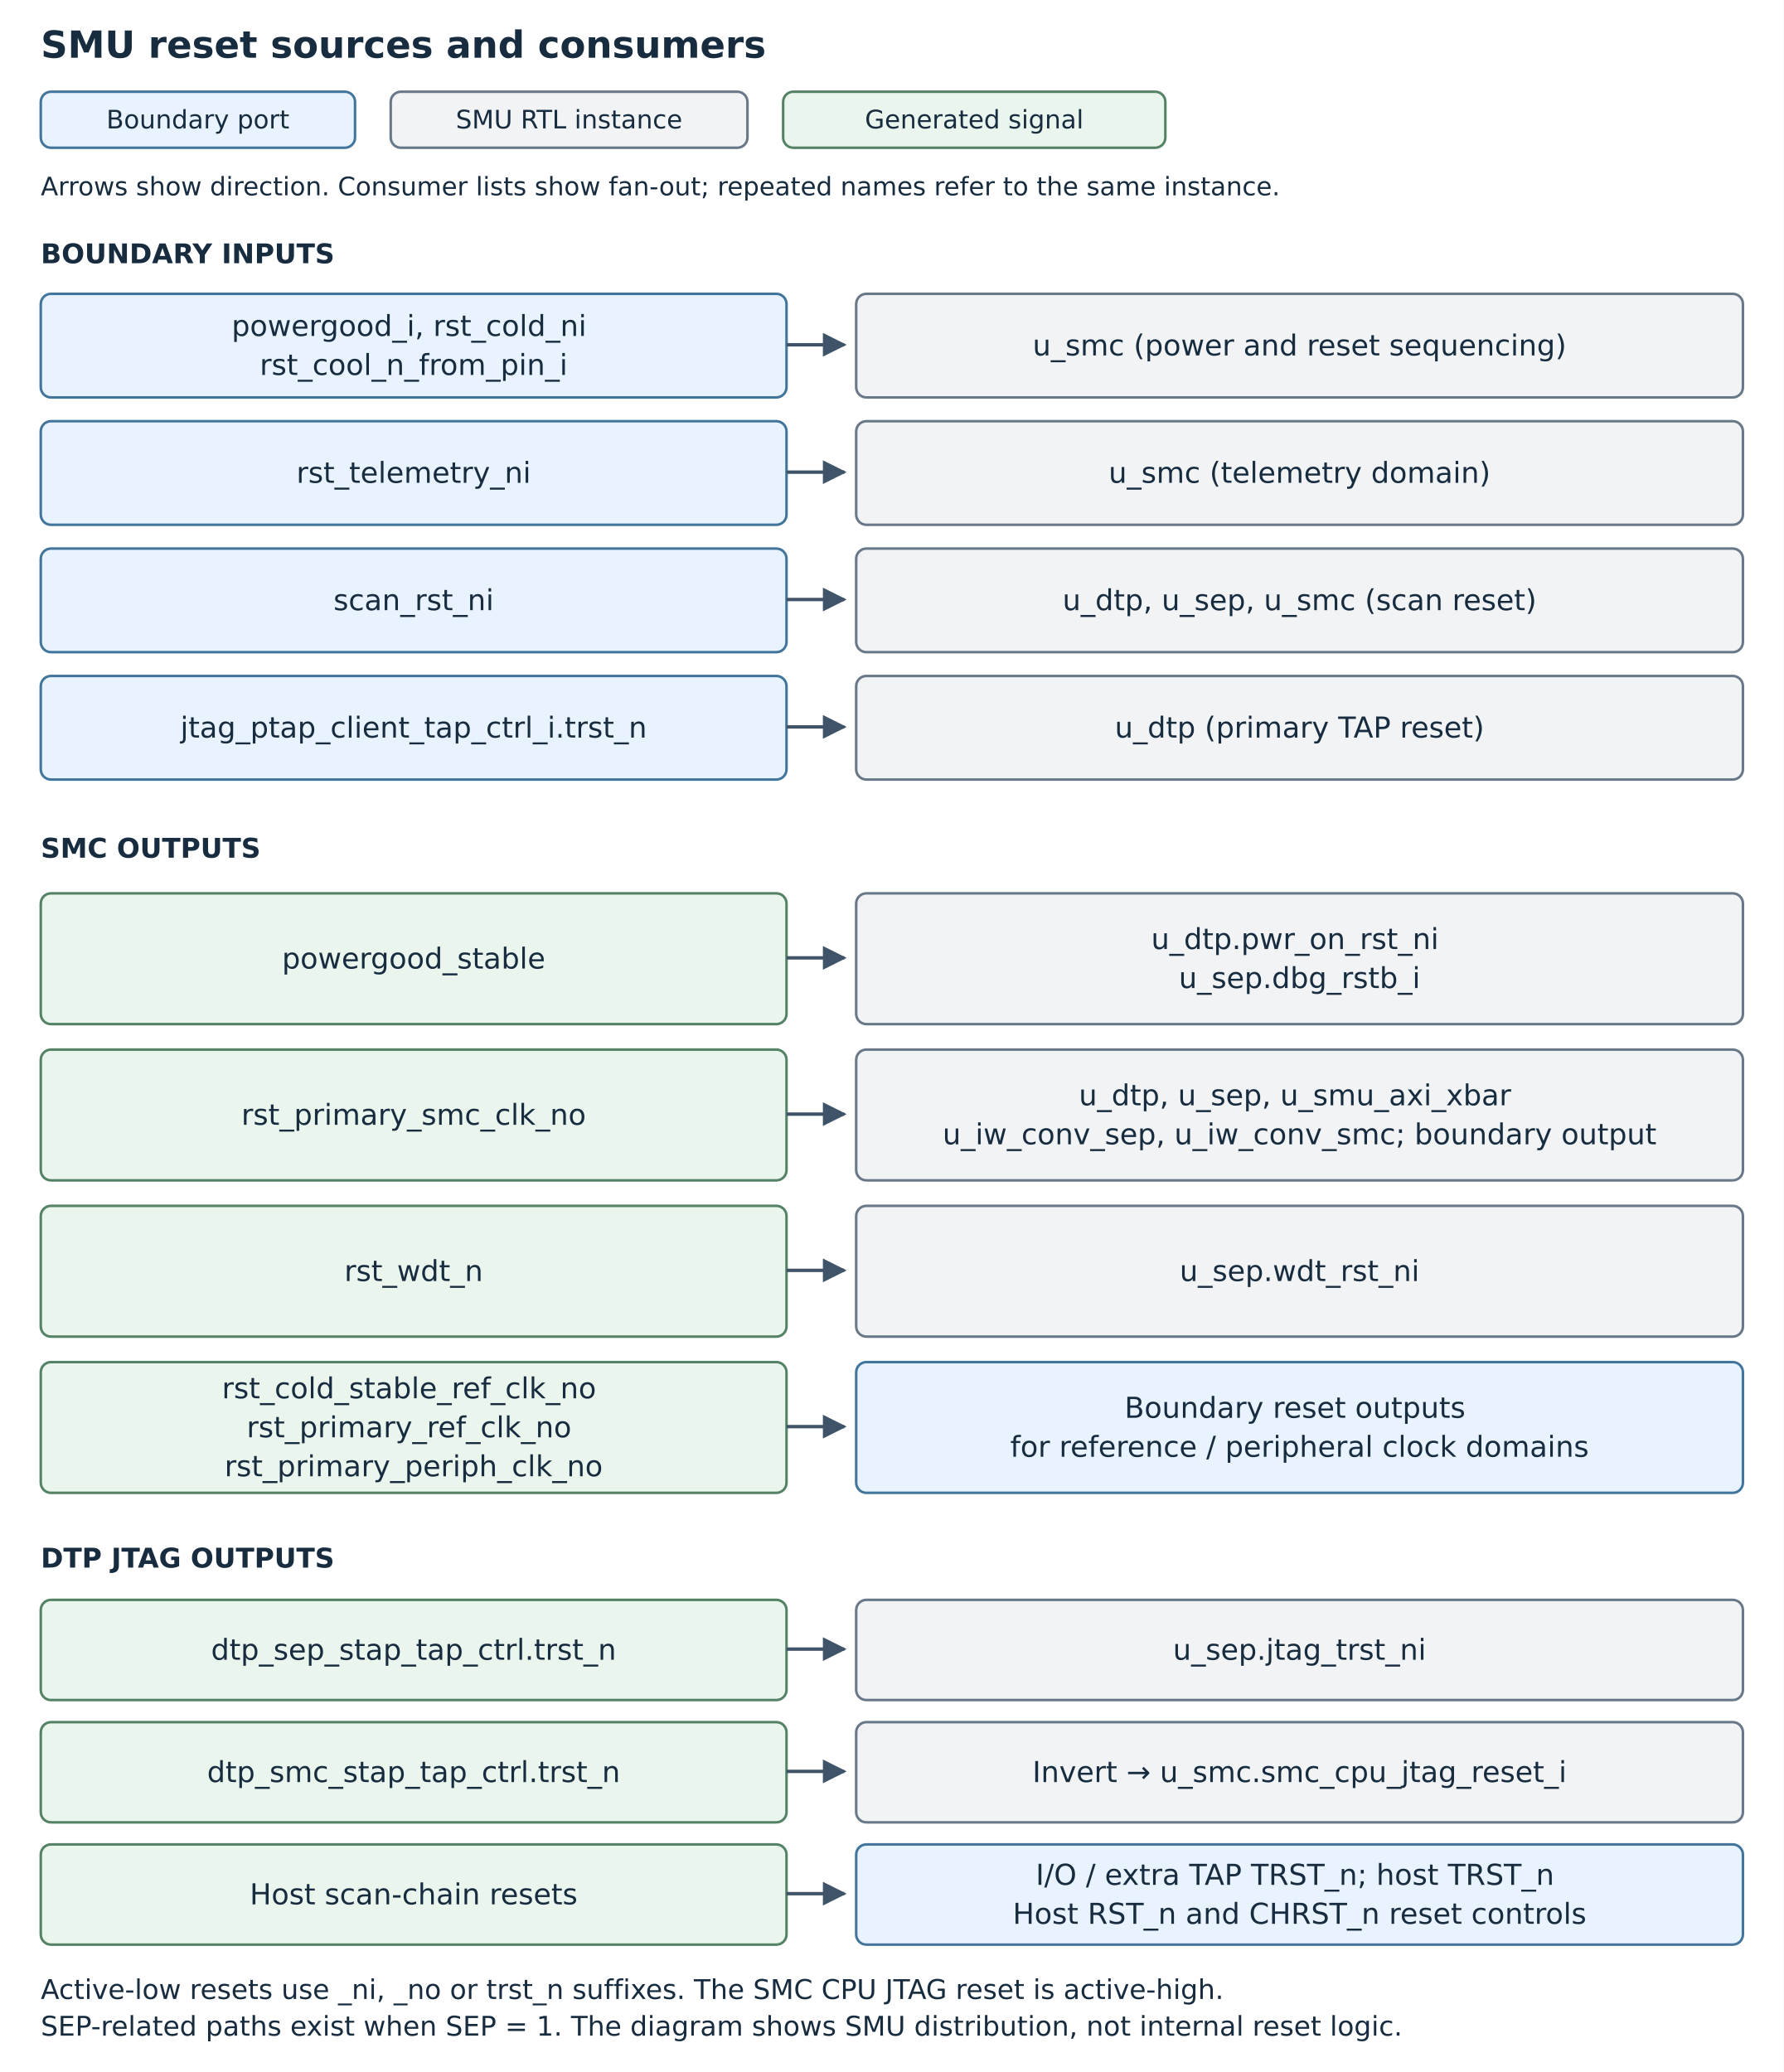
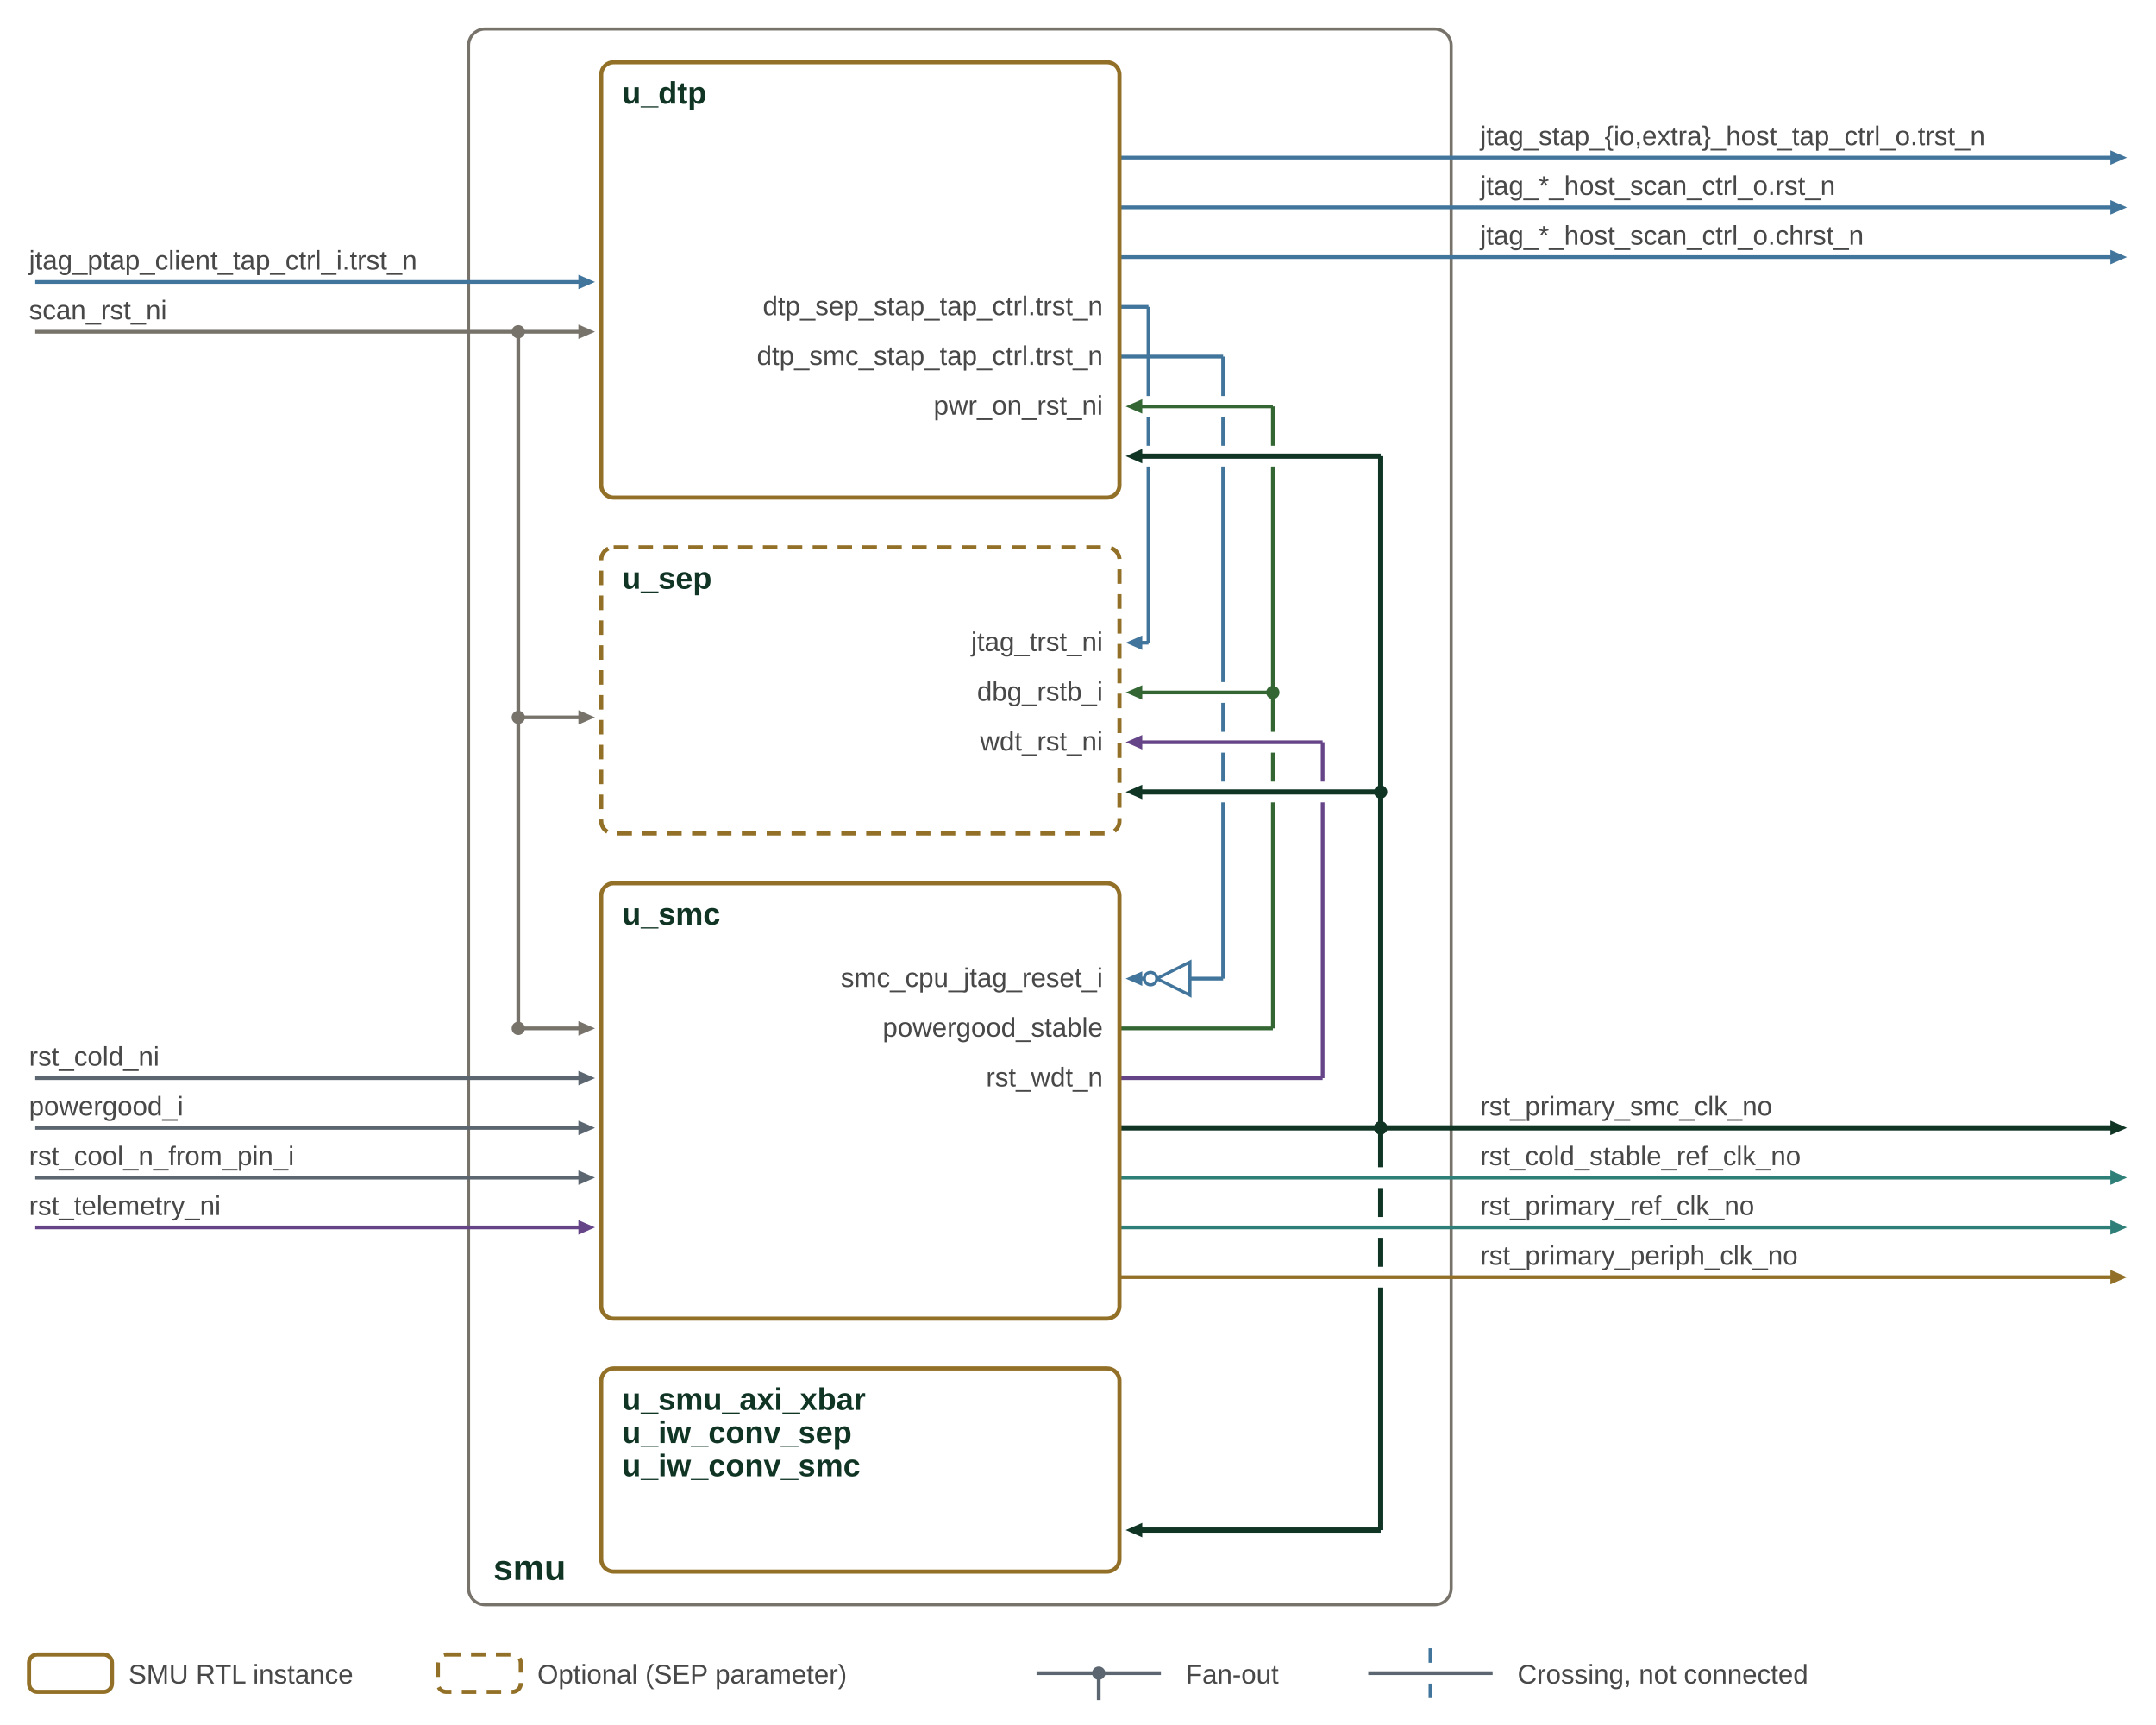
- <svg xmlns="http://www.w3.org/2000/svg" width="1050" height="1220" viewBox="0 0 1050 1220" role="img" aria-labelledby="title desc">
+ <svg xmlns="http://www.w3.org/2000/svg" width="1040" height="832" viewBox="0 0 1040 832" role="img" aria-labelledby="title desc">
  <defs>
-     <marker id="arrow" viewBox="0 0 10 10" refX="9" refY="5" markerWidth="7" markerHeight="7" orient="auto-start-reverse">
-       <path d="M 0 0 L 10 5 L 0 10 Z" fill="#405469" />
+     <marker id="ae" markerUnits="userSpaceOnUse" markerWidth="10" markerHeight="9" refX="7" refY="4.5" orient="auto">
+       <path d="M0,0 L10,4.5 L0,9 Z" fill="#103525" />
    </marker>
+     <marker id="as" markerUnits="userSpaceOnUse" markerWidth="10" markerHeight="9" refX="3" refY="4.5" orient="auto">
+       <path d="M10,0 L0,4.5 L10,9 Z" fill="#103525" />
+     </marker>
+     <marker id="ge" markerUnits="userSpaceOnUse" markerWidth="8" markerHeight="7" refX="5" refY="3.5" orient="auto">
+       <path d="M0,0 L8,3.5 L0,7 Z" fill="#5b6670" />
+     </marker>
+     <marker id="gs" markerUnits="userSpaceOnUse" markerWidth="8" markerHeight="7" refX="3" refY="3.5" orient="auto">
+       <path d="M8,0 L0,3.5 L8,7 Z" fill="#5b6670" />
+     </marker>
+     <marker id="je" markerUnits="userSpaceOnUse" markerWidth="8" markerHeight="7" refX="5" refY="3.5" orient="auto">
+       <path d="M0,0 L8,3.5 L0,7 Z" fill="#42759b" />
+     </marker>
+     <marker id="js" markerUnits="userSpaceOnUse" markerWidth="8" markerHeight="7" refX="3" refY="3.5" orient="auto">
+       <path d="M8,0 L0,3.5 L8,7 Z" fill="#42759b" />
+     </marker>
+     <marker id="m-smu" markerUnits="userSpaceOnUse" markerWidth="8" markerHeight="7" refX="5" refY="3.5" orient="auto">
+       <path d="M0,0 L8,3.5 L0,7 Z" fill="#103525" />
+     </marker>
+     <marker id="m-ref" markerUnits="userSpaceOnUse" markerWidth="8" markerHeight="7" refX="5" refY="3.5" orient="auto">
+       <path d="M0,0 L8,3.5 L0,7 Z" fill="#2f7f79" />
+     </marker>
+     <marker id="m-per" markerUnits="userSpaceOnUse" markerWidth="8" markerHeight="7" refX="5" refY="3.5" orient="auto">
+       <path d="M0,0 L8,3.5 L0,7 Z" fill="#937027" />
+     </marker>
+     <marker id="m-tel" markerUnits="userSpaceOnUse" markerWidth="8" markerHeight="7" refX="5" refY="3.5" orient="auto">
+       <path d="M0,0 L8,3.5 L0,7 Z" fill="#664488" />
+     </marker>
+     <marker id="m-wdt" markerUnits="userSpaceOnUse" markerWidth="8" markerHeight="7" refX="5" refY="3.5" orient="auto">
+       <path d="M0,0 L8,3.5 L0,7 Z" fill="#77736b" />
+     </marker>
+     <marker id="m-rosc" markerUnits="userSpaceOnUse" markerWidth="8" markerHeight="7" refX="5" refY="3.5" orient="auto">
+       <path d="M0,0 L8,3.5 L0,7 Z" fill="#336633" />
+     </marker>
+     <marker id="m-jtag" markerUnits="userSpaceOnUse" markerWidth="8" markerHeight="7" refX="5" refY="3.5" orient="auto">
+       <path d="M0,0 L8,3.5 L0,7 Z" fill="#42759b" />
+     </marker>
+     <marker id="m-spi" markerUnits="userSpaceOnUse" markerWidth="8" markerHeight="7" refX="5" refY="3.5" orient="auto">
+       <path d="M0,0 L8,3.5 L0,7 Z" fill="#5b6670" />
+     </marker>
+     <marker id="m-slate" markerUnits="userSpaceOnUse" markerWidth="8" markerHeight="7" refX="5" refY="3.5" orient="auto">
+       <path d="M0,0 L8,3.5 L0,7 Z" fill="#5b6670" />
+     </marker>
+     <marker id="m-pg" markerUnits="userSpaceOnUse" markerWidth="8" markerHeight="7" refX="5" refY="3.5" orient="auto">
+       <path d="M0,0 L8,3.5 L0,7 Z" fill="#336633" />
+     </marker>
+     <style>
+ text { font-family: Arial, sans-serif; font-size: 15px; fill: #484848; }
+ .t { fill: #484848; }
+ .b { font-size: 17px; font-weight: bold; fill: #103525; }
+ .bs { font-size: 15px; font-weight: bold; fill: #103525; }
+ .h { font-size: 22px; font-weight: bold; fill: #103525; }
+ .s { font-size: 13px; fill: #484848; }
+ .si { font-size: 13px; font-style: italic; fill: #484848; }
+ .pmt { font-size: 12px; font-weight: bold; fill: #ffffff; }
+ .pst { font-size: 12px; font-weight: bold; fill: #103525; }
+ .pjt { font-size: 12px; font-weight: bold; fill: #1d4b6e; }
+ .pct { font-size: 12px; font-weight: bold; fill: #1f5c57; }
+ .pm { fill: #103525; stroke: #103525; stroke-width: 1.2; }
+ .ps { fill: #ffffff; stroke: #103525; stroke-width: 1.2; }
+ .pj { fill: #e8f3ff; stroke: #42759b; stroke-width: 1.2; }
+ .pc { fill: #d9f0ee; stroke: #2f7f79; stroke-width: 1.2; }
+ .smu { fill: #ffffff; stroke: #77736b; stroke-width: 1.5; }
+ .network { fill: #e8f0e8; stroke: #336633; stroke-width: 2; }
+ .fabric { fill: #fff0cc; stroke: #937027; stroke-width: 2; }
+ .core { fill: #ffffff; stroke: #937027; stroke-width: 2; }
+ .future { fill: #ffffff; stroke: #937027; stroke-width: 2; }
+ .nostroke { stroke: none; }
+ .fut { fill: none; stroke-dasharray: 7 5; }
+ .opt { stroke-dasharray: 7 5; }
+ .hatch { fill: none; stroke: #103525; stroke-opacity: 0.16; stroke-width: 1.2; }
+ .external { fill: #f2f2f2; stroke: #77736b; stroke-width: 1.5; }
+ .axi { fill: none; stroke: #103525; stroke-width: 2.5; marker-start: url(#as); marker-end: url(#ae); }
+ .axio { fill: none; stroke: #103525; stroke-width: 2.5; stroke-dasharray: 8 5; marker-start: url(#as); marker-end: url(#ae); }
+ .sig { fill: none; stroke: #5b6670; stroke-width: 1.5; marker-start: url(#gs); marker-end: url(#ge); }
+ .sigo { fill: none; stroke: #5b6670; stroke-width: 1.5; marker-end: url(#ge); }
+ .jtag { fill: none; stroke: #42759b; stroke-width: 1.8; marker-end: url(#je); }
+ .jtagb { fill: none; stroke: #42759b; stroke-width: 1.8; marker-start: url(#js); marker-end: url(#je); }
+ .sigplain { fill: none; stroke: #5b6670; stroke-width: 1.5; }
+ .n-smu { fill: none; stroke: #103525; stroke-width: 2.5; }
+ .a-smu { fill: none; stroke: #103525; stroke-width: 2.5; marker-end: url(#m-smu); }
+ .n-ref { fill: none; stroke: #2f7f79; stroke-width: 1.8; }
+ .a-ref { fill: none; stroke: #2f7f79; stroke-width: 1.8; marker-end: url(#m-ref); }
+ .n-per { fill: none; stroke: #937027; stroke-width: 1.8; }
+ .a-per { fill: none; stroke: #937027; stroke-width: 1.8; marker-end: url(#m-per); }
+ .n-tel { fill: none; stroke: #664488; stroke-width: 1.8; }
+ .a-tel { fill: none; stroke: #664488; stroke-width: 1.8; marker-end: url(#m-tel); }
+ .n-wdt { fill: none; stroke: #77736b; stroke-width: 1.8; }
+ .a-wdt { fill: none; stroke: #77736b; stroke-width: 1.8; marker-end: url(#m-wdt); }
+ .n-rosc { fill: none; stroke: #336633; stroke-width: 1.8; }
+ .a-rosc { fill: none; stroke: #336633; stroke-width: 1.8; marker-end: url(#m-rosc); }
+ .n-jtag { fill: none; stroke: #42759b; stroke-width: 1.8; }
+ .a-jtag { fill: none; stroke: #42759b; stroke-width: 1.8; marker-end: url(#m-jtag); }
+ .n-spi { fill: none; stroke: #5b6670; stroke-width: 1.8; }
+ .a-spi { fill: none; stroke: #5b6670; stroke-width: 1.8; marker-end: url(#m-spi); }
+ .n-slate { fill: none; stroke: #5b6670; stroke-width: 1.8; }
+ .a-slate { fill: none; stroke: #5b6670; stroke-width: 1.8; marker-end: url(#m-slate); }
+ .n-pg { fill: none; stroke: #336633; stroke-width: 1.8; }
+ .a-pg { fill: none; stroke: #336633; stroke-width: 1.8; marker-end: url(#m-pg); }
+ </style>
  </defs>
-   <rect width="1050" height="1220" fill="white" />
-   <g font-family="DejaVu Sans, sans-serif" fill="#182c40">
-     <text x="24" y="34" font-size="22" font-weight="700" text-anchor="start">
-       <tspan x="24" dy="0">SMU reset sources and consumers</tspan>
-     </text>
-     <rect x="24" y="54" width="185" height="33" rx="6" fill="#e8f3ff" stroke="#42759b" stroke-width="1.5" />
-     <text x="116.5" y="75.6" font-size="15" font-weight="400" text-anchor="middle">
-       <tspan x="116.5" dy="0">Boundary port</tspan>
-     </text>
-     <rect x="230" y="54" width="210" height="33" rx="6" fill="#f1f3f5" stroke="#687889" stroke-width="1.5" />
-     <text x="335.0" y="75.6" font-size="15" font-weight="400" text-anchor="middle">
-       <tspan x="335.0" dy="0">SMU RTL instance</tspan>
-     </text>
-     <rect x="461" y="54" width="225" height="33" rx="6" fill="#eaf5ed" stroke="#548265" stroke-width="1.5" />
-     <text x="573.5" y="75.6" font-size="15" font-weight="400" text-anchor="middle">
-       <tspan x="573.5" dy="0">Generated signal</tspan>
-     </text>
-     <text x="24" y="115" font-size="15" font-weight="400" text-anchor="start">
-       <tspan x="24" dy="0">Arrows show direction. Consumer lists show fan-out; repeated names refer to the same instance.</tspan>
-     </text>
-     <text x="24" y="155" font-size="16" font-weight="700" text-anchor="start">
-       <tspan x="24" dy="0">BOUNDARY INPUTS</tspan>
-     </text>
-     <rect x="24" y="173" width="439" height="61" rx="6" fill="#e8f3ff" stroke="#42759b" stroke-width="1.5" />
-     <text x="243.5" y="197.805" font-size="17" font-weight="400" text-anchor="middle">
-       <tspan x="243.5" dy="0">powergood_i, rst_cold_ni</tspan>
-       <tspan x="243.5" dy="22.95">rst_cool_n_from_pin_i</tspan>
-     </text>
-     <path d="M463 203 L497 203" fill="none" stroke="#405469" stroke-width="2" marker-end="url(#arrow)" />
-     <rect x="504" y="173" width="522" height="61" rx="6" fill="#f1f3f5" stroke="#687889" stroke-width="1.5" />
-     <text x="765.0" y="209.28" font-size="17" font-weight="400" text-anchor="middle">
-       <tspan x="765.0" dy="0">u_smc (power and reset sequencing)</tspan>
-     </text>
-     <rect x="24" y="248" width="439" height="61" rx="6" fill="#e8f3ff" stroke="#42759b" stroke-width="1.5" />
-     <text x="243.5" y="284.28" font-size="17" font-weight="400" text-anchor="middle">
-       <tspan x="243.5" dy="0">rst_telemetry_ni</tspan>
-     </text>
-     <path d="M463 278 L497 278" fill="none" stroke="#405469" stroke-width="2" marker-end="url(#arrow)" />
-     <rect x="504" y="248" width="522" height="61" rx="6" fill="#f1f3f5" stroke="#687889" stroke-width="1.5" />
-     <text x="765.0" y="284.28" font-size="17" font-weight="400" text-anchor="middle">
-       <tspan x="765.0" dy="0">u_smc (telemetry domain)</tspan>
-     </text>
-     <rect x="24" y="323" width="439" height="61" rx="6" fill="#e8f3ff" stroke="#42759b" stroke-width="1.5" />
-     <text x="243.5" y="359.28" font-size="17" font-weight="400" text-anchor="middle">
-       <tspan x="243.5" dy="0">scan_rst_ni</tspan>
-     </text>
-     <path d="M463 353 L497 353" fill="none" stroke="#405469" stroke-width="2" marker-end="url(#arrow)" />
-     <rect x="504" y="323" width="522" height="61" rx="6" fill="#f1f3f5" stroke="#687889" stroke-width="1.5" />
-     <text x="765.0" y="359.28" font-size="17" font-weight="400" text-anchor="middle">
-       <tspan x="765.0" dy="0">u_dtp, u_sep, u_smc (scan reset)</tspan>
-     </text>
-     <rect x="24" y="398" width="439" height="61" rx="6" fill="#e8f3ff" stroke="#42759b" stroke-width="1.5" />
-     <text x="243.5" y="434.28" font-size="17" font-weight="400" text-anchor="middle">
-       <tspan x="243.5" dy="0">jtag_ptap_client_tap_ctrl_i.trst_n</tspan>
-     </text>
-     <path d="M463 428 L497 428" fill="none" stroke="#405469" stroke-width="2" marker-end="url(#arrow)" />
-     <rect x="504" y="398" width="522" height="61" rx="6" fill="#f1f3f5" stroke="#687889" stroke-width="1.5" />
-     <text x="765.0" y="434.28" font-size="17" font-weight="400" text-anchor="middle">
-       <tspan x="765.0" dy="0">u_dtp (primary TAP reset)</tspan>
-     </text>
-     <text x="24" y="505" font-size="16" font-weight="700" text-anchor="start">
-       <tspan x="24" dy="0">SMC OUTPUTS</tspan>
-     </text>
-     <rect x="24" y="526" width="439" height="77" rx="6" fill="#eaf5ed" stroke="#548265" stroke-width="1.5" />
-     <text x="243.5" y="570.28" font-size="17" font-weight="400" text-anchor="middle">
-       <tspan x="243.5" dy="0">powergood_stable</tspan>
-     </text>
-     <path d="M463 564 L497 564" fill="none" stroke="#405469" stroke-width="2" marker-end="url(#arrow)" />
-     <rect x="504" y="526" width="522" height="77" rx="6" fill="#f1f3f5" stroke="#687889" stroke-width="1.5" />
-     <text x="765.0" y="558.805" font-size="17" font-weight="400" text-anchor="middle">
-       <tspan x="765.0" dy="0">u_dtp.pwr_on_rst_ni</tspan>
-       <tspan x="765.0" dy="22.95">u_sep.dbg_rstb_i</tspan>
-     </text>
-     <rect x="24" y="618" width="439" height="77" rx="6" fill="#eaf5ed" stroke="#548265" stroke-width="1.5" />
-     <text x="243.5" y="662.28" font-size="17" font-weight="400" text-anchor="middle">
-       <tspan x="243.5" dy="0">rst_primary_smc_clk_no</tspan>
-     </text>
-     <path d="M463 656 L497 656" fill="none" stroke="#405469" stroke-width="2" marker-end="url(#arrow)" />
-     <rect x="504" y="618" width="522" height="77" rx="6" fill="#f1f3f5" stroke="#687889" stroke-width="1.5" />
-     <text x="765.0" y="650.805" font-size="17" font-weight="400" text-anchor="middle">
-       <tspan x="765.0" dy="0">u_dtp, u_sep, u_smu_axi_xbar</tspan>
-       <tspan x="765.0" dy="22.95">u_iw_conv_sep, u_iw_conv_smc; boundary output</tspan>
-     </text>
-     <rect x="24" y="710" width="439" height="77" rx="6" fill="#eaf5ed" stroke="#548265" stroke-width="1.5" />
-     <text x="243.5" y="754.28" font-size="17" font-weight="400" text-anchor="middle">
-       <tspan x="243.5" dy="0">rst_wdt_n</tspan>
-     </text>
-     <path d="M463 748 L497 748" fill="none" stroke="#405469" stroke-width="2" marker-end="url(#arrow)" />
-     <rect x="504" y="710" width="522" height="77" rx="6" fill="#f1f3f5" stroke="#687889" stroke-width="1.5" />
-     <text x="765.0" y="754.28" font-size="17" font-weight="400" text-anchor="middle">
-       <tspan x="765.0" dy="0">u_sep.wdt_rst_ni</tspan>
-     </text>
-     <rect x="24" y="802" width="439" height="77" rx="6" fill="#eaf5ed" stroke="#548265" stroke-width="1.5" />
-     <text x="243.5" y="823.33" font-size="17" font-weight="400" text-anchor="middle">
-       <tspan x="243.5" dy="0">rst_cold_stable_ref_clk_no</tspan>
-       <tspan x="243.5" dy="22.95">rst_primary_ref_clk_no</tspan>
-       <tspan x="243.5" dy="22.95">rst_primary_periph_clk_no</tspan>
-     </text>
-     <path d="M463 840 L497 840" fill="none" stroke="#405469" stroke-width="2" marker-end="url(#arrow)" />
-     <rect x="504" y="802" width="522" height="77" rx="6" fill="#e8f3ff" stroke="#42759b" stroke-width="1.5" />
-     <text x="765.0" y="834.805" font-size="17" font-weight="400" text-anchor="middle">
-       <tspan x="765.0" dy="0">Boundary reset outputs</tspan>
-       <tspan x="765.0" dy="22.95">for reference / peripheral clock domains</tspan>
-     </text>
-     <text x="24" y="923" font-size="16" font-weight="700" text-anchor="start">
-       <tspan x="24" dy="0">DTP JTAG OUTPUTS</tspan>
-     </text>
-     <rect x="24" y="942" width="439" height="59" rx="6" fill="#eaf5ed" stroke="#548265" stroke-width="1.5" />
-     <text x="243.5" y="977.28" font-size="17" font-weight="400" text-anchor="middle">
-       <tspan x="243.5" dy="0">dtp_sep_stap_tap_ctrl.trst_n</tspan>
-     </text>
-     <path d="M463 971 L497 971" fill="none" stroke="#405469" stroke-width="2" marker-end="url(#arrow)" />
-     <rect x="504" y="942" width="522" height="59" rx="6" fill="#f1f3f5" stroke="#687889" stroke-width="1.5" />
-     <text x="765.0" y="977.28" font-size="17" font-weight="400" text-anchor="middle">
-       <tspan x="765.0" dy="0">u_sep.jtag_trst_ni</tspan>
-     </text>
-     <rect x="24" y="1014" width="439" height="59" rx="6" fill="#eaf5ed" stroke="#548265" stroke-width="1.5" />
-     <text x="243.5" y="1049.28" font-size="17" font-weight="400" text-anchor="middle">
-       <tspan x="243.5" dy="0">dtp_smc_stap_tap_ctrl.trst_n</tspan>
-     </text>
-     <path d="M463 1043 L497 1043" fill="none" stroke="#405469" stroke-width="2" marker-end="url(#arrow)" />
-     <rect x="504" y="1014" width="522" height="59" rx="6" fill="#f1f3f5" stroke="#687889" stroke-width="1.5" />
-     <text x="765.0" y="1049.28" font-size="17" font-weight="400" text-anchor="middle">
-       <tspan x="765.0" dy="0">Invert → u_smc.smc_cpu_jtag_reset_i</tspan>
-     </text>
-     <rect x="24" y="1086" width="439" height="59" rx="6" fill="#eaf5ed" stroke="#548265" stroke-width="1.5" />
-     <text x="243.5" y="1121.28" font-size="17" font-weight="400" text-anchor="middle">
-       <tspan x="243.5" dy="0">Host scan-chain resets</tspan>
-     </text>
-     <path d="M463 1115 L497 1115" fill="none" stroke="#405469" stroke-width="2" marker-end="url(#arrow)" />
-     <rect x="504" y="1086" width="522" height="59" rx="6" fill="#e8f3ff" stroke="#42759b" stroke-width="1.5" />
-     <text x="765.0" y="1109.805" font-size="17" font-weight="400" text-anchor="middle">
-       <tspan x="765.0" dy="0">I/O / extra TAP TRST_n; host TRST_n</tspan>
-       <tspan x="765.0" dy="22.95">Host RST_n and CHRST_n reset controls</tspan>
-     </text>
-     <text x="24" y="1177" font-size="16" font-weight="400" text-anchor="start">
-       <tspan x="24" dy="0">Active-low resets use _ni, _no or trst_n suffixes. The SMC CPU JTAG reset is active-high.</tspan>
-       <tspan x="24" dy="21.6">SEP-related paths exist when SEP = 1. The diagram shows SMU distribution, not internal reset logic.</tspan>
-     </text>
-   </g>
+   <rect width="1040" height="832" fill="#ffffff" />
+   <text class="s" x="14" y="130" text-anchor="start">jtag_ptap_client_tap_ctrl_i.trst_n</text>
+   <text class="s" x="14" y="154" text-anchor="start">scan_rst_ni</text>
+   <text class="s" x="14" y="514" text-anchor="start">rst_cold_ni</text>
+   <text class="s" x="14" y="538" text-anchor="start">powergood_i</text>
+   <text class="s" x="14" y="562" text-anchor="start">rst_cool_n_from_pin_i</text>
+   <text class="s" x="14" y="586" text-anchor="start">rst_telemetry_ni</text>
+   <text class="s" x="714" y="70" text-anchor="start">jtag_stap_{io,extra}_host_tap_ctrl_o.trst_n</text>
+   <text class="s" x="714" y="94" text-anchor="start">jtag_*_host_scan_ctrl_o.rst_n</text>
+   <text class="s" x="714" y="118" text-anchor="start">jtag_*_host_scan_ctrl_o.chrst_n</text>
+   <text class="s" x="714" y="538" text-anchor="start">rst_primary_smc_clk_no</text>
+   <text class="s" x="714" y="562" text-anchor="start">rst_cold_stable_ref_clk_no</text>
+   <text class="s" x="714" y="586" text-anchor="start">rst_primary_ref_clk_no</text>
+   <text class="s" x="714" y="610" text-anchor="start">rst_primary_periph_clk_no</text>
+   <rect class="smu" x="226" y="14" width="474" height="760" rx="8" />
+   <text class="b" x="238" y="762" text-anchor="start">smu</text>
+   <path class="n-wdt" d="M250.0,160.0 L250.0,496.0" />
+   <path class="a-wdt" d="M250,346.0 L284,346.0" />
+   <path class="a-wdt" d="M250,496.0 L284,496.0" />
+   <path class="n-jtag" d="M554.0,148.0 L554.0,191.0 M554.0,201.0 L554.0,215.0 M554.0,225.0 L554.0,310.0" />
+   <path class="n-jtag" d="M590.0,172.0 L590.0,191.0 M590.0,201.0 L590.0,215.0 M590.0,225.0 L590.0,329.0 M590.0,339.0 L590.0,353.0 M590.0,363.0 L590.0,377.0 M590.0,387.0 L590.0,472.0" />
+   <path class="n-jtag" d="M590,472.0 L574.0,472.0" />
+   <path class="a-jtag" d="M552.0,472.0 L546,472.0" />
+   <path class="n-pg" d="M614.0,196.0 L614.0,215.0 M614.0,225.0 L614.0,353.0 M614.0,363.0 L614.0,377.0 M614.0,387.0 L614.0,496.0" />
+   <path class="n-tel" d="M638.0,358.0 L638.0,377.0 M638.0,387.0 L638.0,520.0" />
+   <path class="n-smu" d="M666.0,220.0 L666.0,563.0 M666.0,573.0 L666.0,587.0 M666.0,597.0 L666.0,611.0 M666.0,621.0 L666.0,738.0" />
+   <path class="a-jtag" d="M17,136.0 L284,136.0" />
+   <path class="a-wdt" d="M17,160.0 L284,160.0" />
+   <path class="a-slate" d="M17,520.0 L284,520.0" />
+   <path class="a-slate" d="M17,544.0 L284,544.0" />
+   <path class="a-slate" d="M17,568.0 L284,568.0" />
+   <path class="a-tel" d="M17,592.0 L284,592.0" />
+   <path class="a-jtag" d="M540,76.0 L1023,76.0" />
+   <path class="a-jtag" d="M540,100.0 L1023,100.0" />
+   <path class="a-jtag" d="M540,124.0 L1023,124.0" />
+   <path class="n-jtag" d="M540,148.0 L554,148.0" />
+   <path class="a-jtag" d="M554,310.0 L546,310.0" />
+   <path class="n-jtag" d="M540,172.0 L590,172.0" />
+   <path class="n-pg" d="M540,496.0 L614,496.0" />
+   <path class="a-pg" d="M614,196.0 L546,196.0" />
+   <path class="a-pg" d="M614,334.0 L546,334.0" />
+   <path class="n-tel" d="M540,520.0 L638,520.0" />
+   <path class="a-tel" d="M638,358.0 L546,358.0" />
+   <path class="n-smu" d="M540,544.0 L666,544.0" />
+   <path class="a-smu" d="M666,220.0 L546,220.0" />
+   <path class="a-smu" d="M666,382.0 L546,382.0" />
+   <path class="a-smu" d="M666,738.0 L546,738.0" />
+   <path class="a-smu" d="M666,544.0 L1023,544.0" />
+   <path class="a-ref" d="M540,568.0 L1023,568.0" />
+   <path class="a-ref" d="M540,592.0 L1023,592.0" />
+   <path class="a-per" d="M540,616.0 L1023,616.0" />
+   <rect class="core" x="290" y="30" width="250" height="210" rx="6" />
+   <text class="bs" x="300" y="50" text-anchor="start">u_dtp</text>
+   <text class="s" x="532" y="152" text-anchor="end">dtp_sep_stap_tap_ctrl.trst_n</text>
+   <text class="s" x="532" y="176" text-anchor="end">dtp_smc_stap_tap_ctrl.trst_n</text>
+   <text class="s" x="532" y="200" text-anchor="end">pwr_on_rst_ni</text>
+   <rect class="core opt" x="290" y="264" width="250" height="138" rx="6" />
+   <text class="bs" x="300" y="284" text-anchor="start">u_sep</text>
+   <text class="s" x="532" y="314" text-anchor="end">jtag_trst_ni</text>
+   <text class="s" x="532" y="338" text-anchor="end">dbg_rstb_i</text>
+   <text class="s" x="532" y="362" text-anchor="end">wdt_rst_ni</text>
+   <rect class="core" x="290" y="426" width="250" height="210" rx="6" />
+   <text class="bs" x="300" y="446" text-anchor="start">u_smc</text>
+   <text class="s" x="532" y="476" text-anchor="end">smc_cpu_jtag_reset_i</text>
+   <text class="s" x="532" y="500" text-anchor="end">powergood_stable</text>
+   <text class="s" x="532" y="524" text-anchor="end">rst_wdt_n</text>
+   <rect class="core" x="290" y="660" width="250" height="98" rx="6" />
+   <text class="bs" x="300" y="680" text-anchor="start">u_smu_axi_xbar</text>
+   <text class="bs" x="300" y="696" text-anchor="start">u_iw_conv_sep</text>
+   <text class="bs" x="300" y="712" text-anchor="start">u_iw_conv_smc</text>
+   <path d="M574.0,464.0 L558.0,472.0 L574.0,480.0 Z" fill="#ffffff" stroke="#42759b" stroke-width="1.5" />
+   <circle cx="555.0" cy="472.0" r="3" fill="#ffffff" stroke="#42759b" stroke-width="1.5" />
+   <circle cx="250" cy="160.0" r="3.2" fill="#77736b" />
+   <circle cx="250" cy="346.0" r="3.2" fill="#77736b" />
+   <circle cx="250" cy="496.0" r="3.2" fill="#77736b" />
+   <circle cx="614" cy="334.0" r="3.2" fill="#336633" />
+   <circle cx="666" cy="382.0" r="3.2" fill="#103525" />
+   <circle cx="666" cy="544.0" r="3.2" fill="#103525" />
+   <circle cx="666" cy="544.0" r="3.2" fill="#103525" />
+   <rect class="core" x="14" y="798" width="40" height="18" rx="4" />
+   <text class="s" x="62" y="812" text-anchor="start">SMU RTL instance</text>
+   <rect class="core opt" x="211.2" y="798" width="40" height="18" rx="4" />
+   <text class="s" x="259.2" y="812" text-anchor="start">Optional (SEP parameter)</text>
+   <circle cx="530" cy="807" r="3.2" fill="#5b6670" />
+   <path class="n-slate" d="M500,807 L560,807 M530,807 L530,820" />
+   <text class="s" x="572" y="812" text-anchor="start">Fan-out</text>
+   <path class="n-jtag" d="M690,795 L690,802 M690,812 L690,819" />
+   <path class="n-slate" d="M660,807 L720,807" />
+   <text class="s" x="732" y="812" text-anchor="start">Crossing, not connected</text>
</svg>
